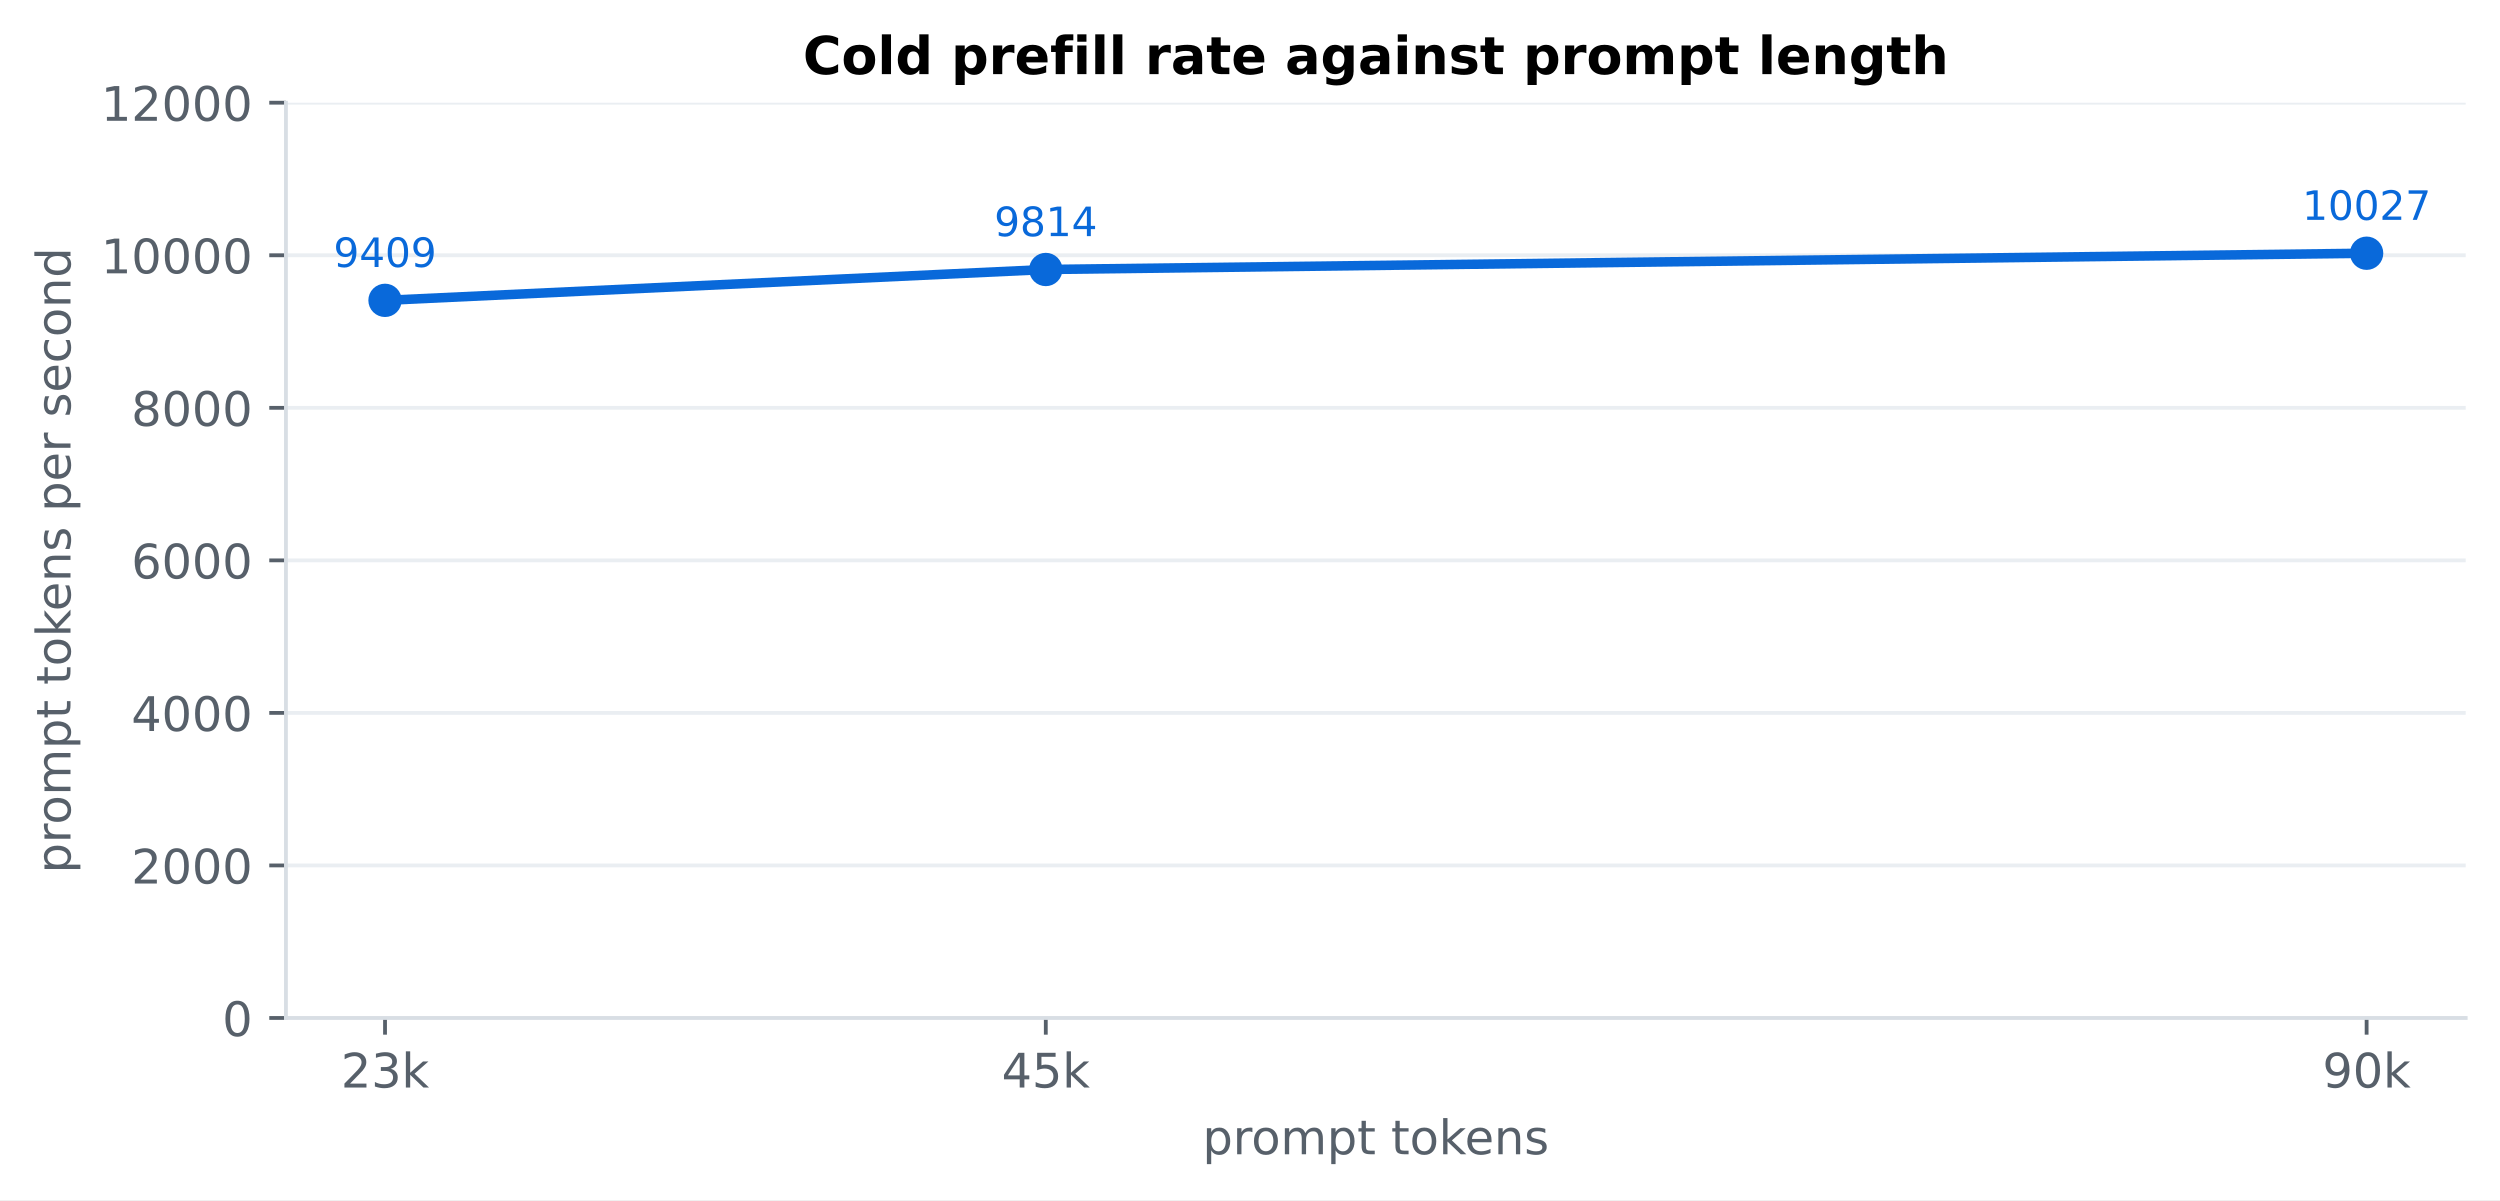
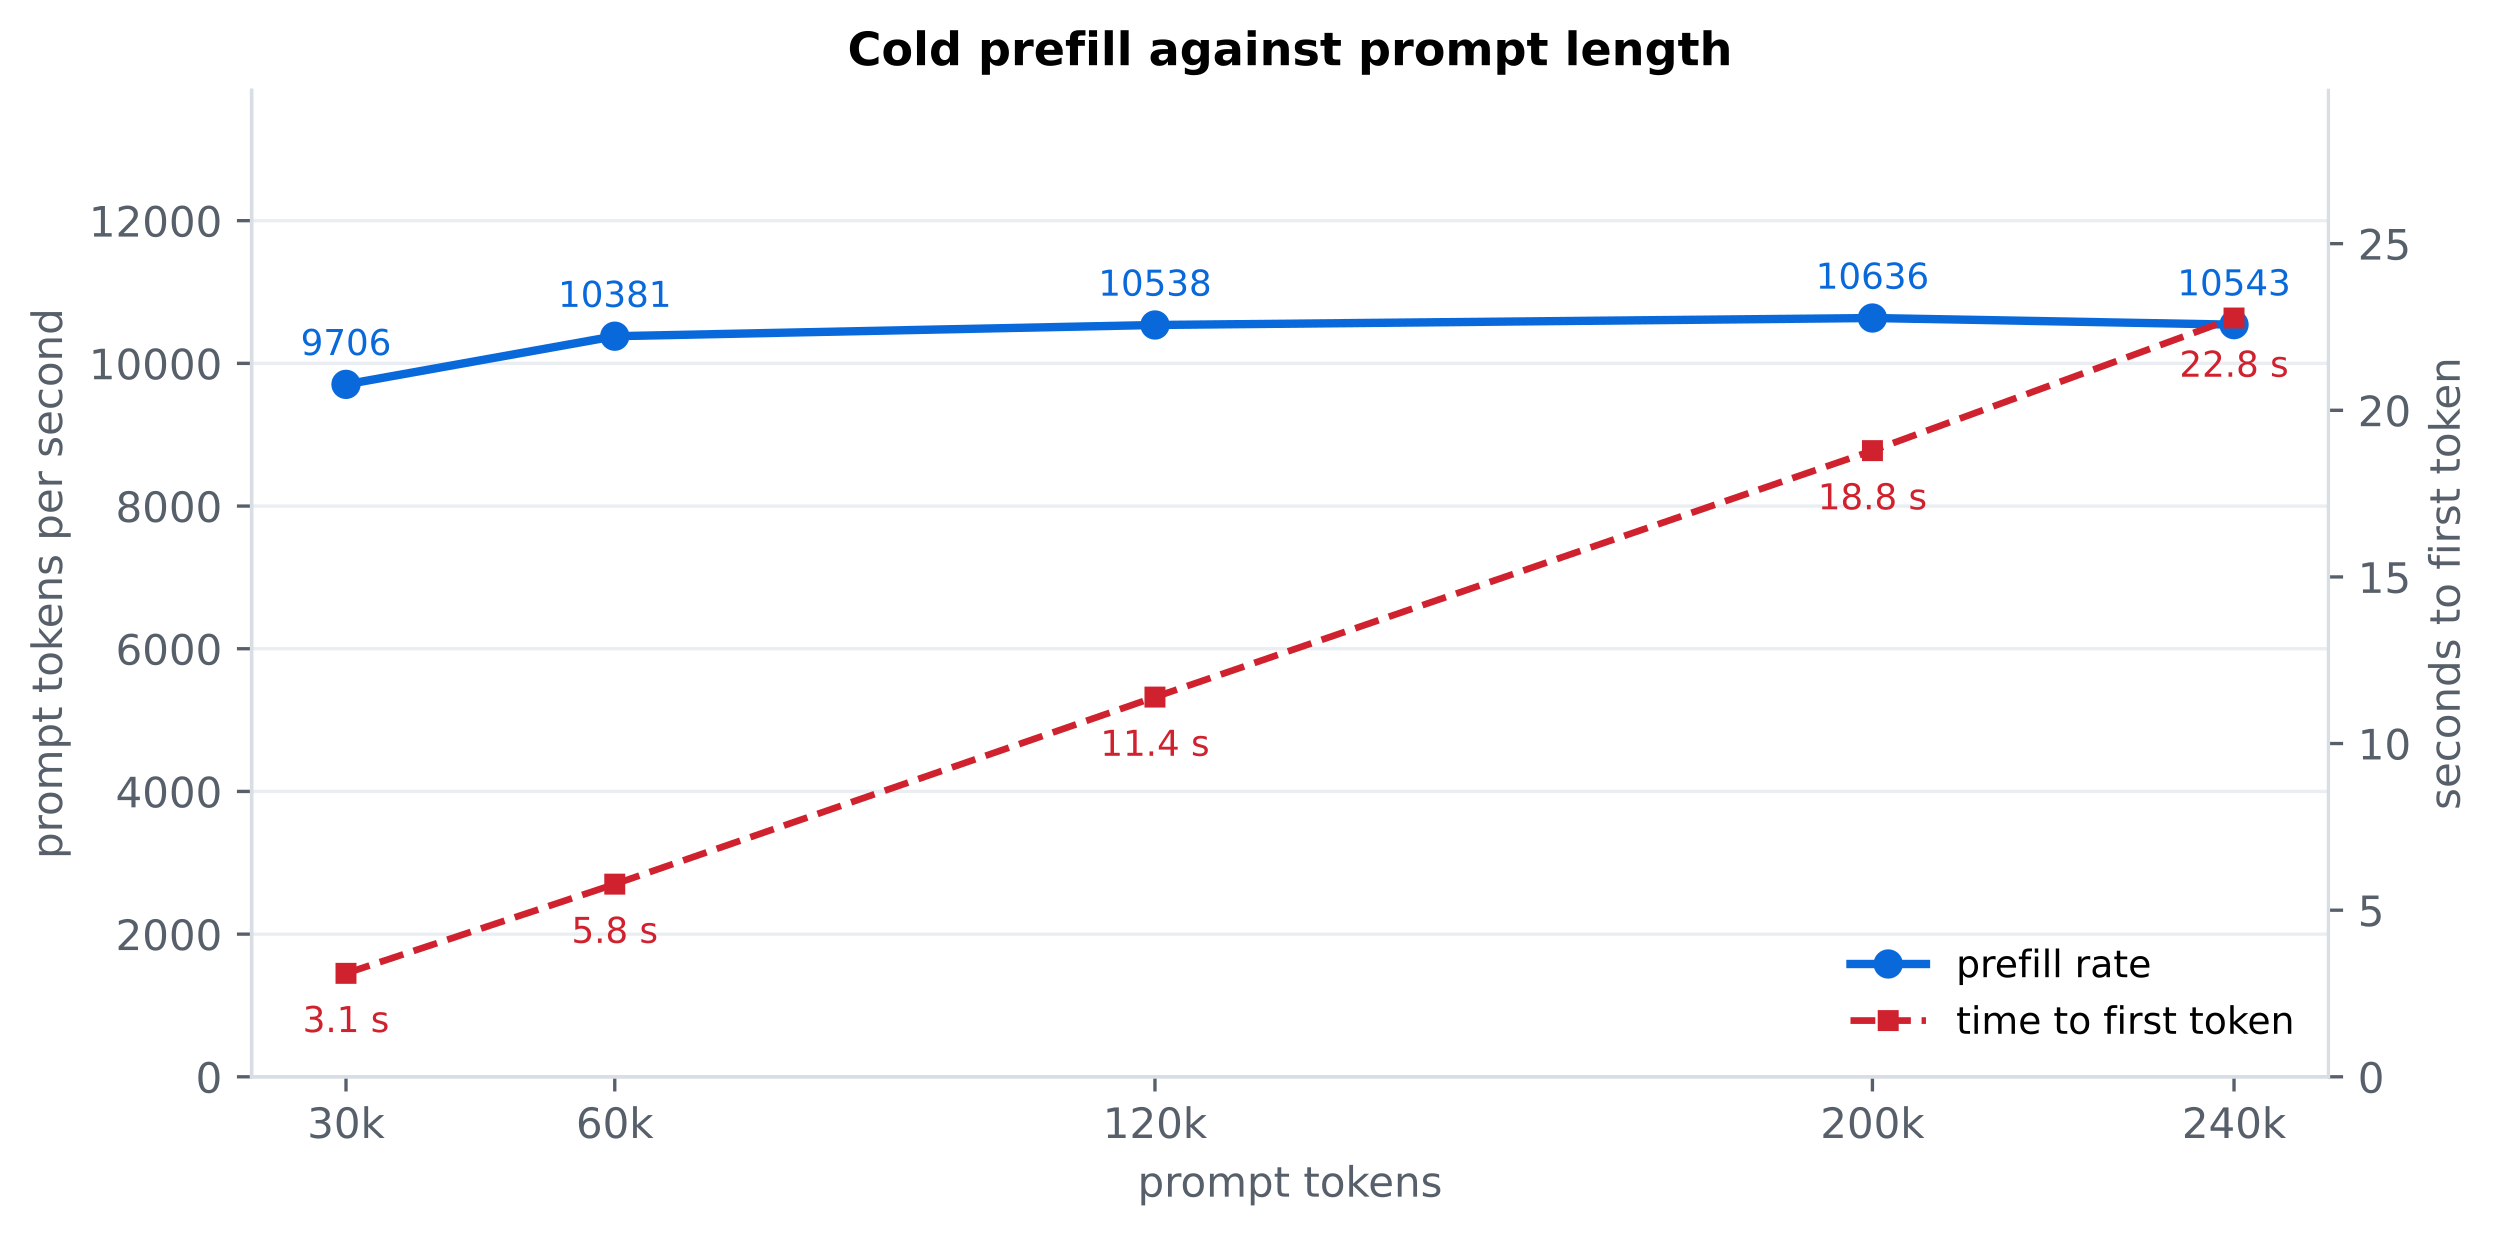
- <svg xmlns="http://www.w3.org/2000/svg" xmlns:xlink="http://www.w3.org/1999/xlink" width="524.686pt" height="251.851pt" viewBox="0 0 524.686 251.851" version="1.1">
+ <svg xmlns="http://www.w3.org/2000/svg" xmlns:xlink="http://www.w3.org/1999/xlink" width="596.321pt" height="295.051pt" viewBox="0 0 596.321 295.051" version="1.1">
  <defs>
    <style type="text/css">*{stroke-linejoin: round; stroke-linecap: butt}</style>
  </defs>
  <g id="figure_1">
    <g id="patch_1">
-       <path d="M 0 251.851  L 524.686 251.851  L 524.686 0  L 0 0  z " style="fill: #ffffff" />
+       <path d="M 0 295.051  L 596.321 295.051  L 596.321 0  L 0 0  z " style="fill: #ffffff" />
    </g>
    <g id="axes_1">
      <g id="patch_2">
-         <path d="M 60.013 213.649  L 517.486 213.649  L 517.486 21.558  L 60.013 21.558  z " style="fill: #ffffff" />
+         <path d="M 60.013 256.849  L 555.395 256.849  L 555.395 21.558  L 60.013 21.558  z " style="fill: #ffffff" />
      </g>
      <g id="matplotlib.axis_1">
        <g id="xtick_1">
          <g id="line2d_1">
            <defs>
-               <path id="mba3578f84a" d="M 0 0  L 0 3.5  " style="stroke: #57606a; stroke-width: 0.8" />
+               <path id="m3cded8d535" d="M 0 0  L 0 3.5  " style="stroke: #57606a; stroke-width: 0.8" />
            </defs>
            <g>
-               <use xlink:href="#mba3578f84a" x="80.807" y="213.649" style="fill: #57606a; stroke: #57606a; stroke-width: 0.8" />
+               <use xlink:href="#m3cded8d535" x="82.531" y="256.849" style="fill: #57606a; stroke: #57606a; stroke-width: 0.8" />
            </g>
          </g>
          <g id="text_1">
-             <text style="font-size: 10px; font-family: 'DejaVu Sans', 'Bitstream Vera Sans', 'Computer Modern Sans Serif', 'Lucida Grande', 'Verdana', 'Geneva', 'Lucid', 'Arial', 'Helvetica', 'Avant Garde', sans-serif; text-anchor: middle; fill: #57606a" x="80.807" y="228.248" transform="rotate(-0 80.8075 228.2476)">23k</text>
+             <text style="font-size: 10px; font-family: 'DejaVu Sans', 'Bitstream Vera Sans', 'Computer Modern Sans Serif', 'Lucida Grande', 'Verdana', 'Geneva', 'Lucid', 'Arial', 'Helvetica', 'Avant Garde', sans-serif; text-anchor: middle; fill: #57606a" x="82.531" y="271.448" transform="rotate(-0 82.53064 271.4476)">30k</text>
          </g>
        </g>
        <g id="xtick_2">
          <g id="line2d_2">
            <g>
-               <use xlink:href="#mba3578f84a" x="219.484" y="213.649" style="fill: #57606a; stroke: #57606a; stroke-width: 0.8" />
+               <use xlink:href="#m3cded8d535" x="146.637" y="256.849" style="fill: #57606a; stroke: #57606a; stroke-width: 0.8" />
            </g>
          </g>
          <g id="text_2">
-             <text style="font-size: 10px; font-family: 'DejaVu Sans', 'Bitstream Vera Sans', 'Computer Modern Sans Serif', 'Lucida Grande', 'Verdana', 'Geneva', 'Lucid', 'Arial', 'Helvetica', 'Avant Garde', sans-serif; text-anchor: middle; fill: #57606a" x="219.484" y="228.248" transform="rotate(-0 219.4836 228.2476)">45k</text>
+             <text style="font-size: 10px; font-family: 'DejaVu Sans', 'Bitstream Vera Sans', 'Computer Modern Sans Serif', 'Lucida Grande', 'Verdana', 'Geneva', 'Lucid', 'Arial', 'Helvetica', 'Avant Garde', sans-serif; text-anchor: middle; fill: #57606a" x="146.637" y="271.448" transform="rotate(-0 146.6369 271.4476)">60k</text>
          </g>
        </g>
        <g id="xtick_3">
          <g id="line2d_3">
            <g>
-               <use xlink:href="#mba3578f84a" x="496.692" y="213.649" style="fill: #57606a; stroke: #57606a; stroke-width: 0.8" />
+               <use xlink:href="#m3cded8d535" x="275.492" y="256.849" style="fill: #57606a; stroke: #57606a; stroke-width: 0.8" />
            </g>
          </g>
          <g id="text_3">
-             <text style="font-size: 10px; font-family: 'DejaVu Sans', 'Bitstream Vera Sans', 'Computer Modern Sans Serif', 'Lucida Grande', 'Verdana', 'Geneva', 'Lucid', 'Arial', 'Helvetica', 'Avant Garde', sans-serif; text-anchor: middle; fill: #57606a" x="496.692" y="228.248" transform="rotate(-0 496.6918 228.2476)">90k</text>
-           </g>
-         </g>
-         <g id="text_4">
-           <text style="font-size: 10px; font-family: 'DejaVu Sans', 'Bitstream Vera Sans', 'Computer Modern Sans Serif', 'Lucida Grande', 'Verdana', 'Geneva', 'Lucid', 'Arial', 'Helvetica', 'Avant Garde', sans-serif; text-anchor: middle; fill: #57606a" x="288.75" y="242.248" transform="rotate(-0 288.7496 242.2484)">prompt tokens</text>
+             <text style="font-size: 10px; font-family: 'DejaVu Sans', 'Bitstream Vera Sans', 'Computer Modern Sans Serif', 'Lucida Grande', 'Verdana', 'Geneva', 'Lucid', 'Arial', 'Helvetica', 'Avant Garde', sans-serif; text-anchor: middle; fill: #57606a" x="275.492" y="271.448" transform="rotate(-0 275.4916 271.4476)">120k</text>
+           </g>
+         </g>
+         <g id="xtick_4">
+           <g id="line2d_4">
+             <g>
+               <use xlink:href="#m3cded8d535" x="446.628" y="256.849" style="fill: #57606a; stroke: #57606a; stroke-width: 0.8" />
+             </g>
+           </g>
+           <g id="text_4">
+             <text style="font-size: 10px; font-family: 'DejaVu Sans', 'Bitstream Vera Sans', 'Computer Modern Sans Serif', 'Lucida Grande', 'Verdana', 'Geneva', 'Lucid', 'Arial', 'Helvetica', 'Avant Garde', sans-serif; text-anchor: middle; fill: #57606a" x="446.628" y="271.448" transform="rotate(-0 446.6275 271.4476)">200k</text>
+           </g>
+         </g>
+         <g id="xtick_5">
+           <g id="line2d_5">
+             <g>
+               <use xlink:href="#m3cded8d535" x="532.878" y="256.849" style="fill: #57606a; stroke: #57606a; stroke-width: 0.8" />
+             </g>
+           </g>
+           <g id="text_5">
+             <text style="font-size: 10px; font-family: 'DejaVu Sans', 'Bitstream Vera Sans', 'Computer Modern Sans Serif', 'Lucida Grande', 'Verdana', 'Geneva', 'Lucid', 'Arial', 'Helvetica', 'Avant Garde', sans-serif; text-anchor: middle; fill: #57606a" x="532.878" y="271.448" transform="rotate(-0 532.8777 271.4476)">240k</text>
+           </g>
+         </g>
+         <g id="text_6">
+           <text style="font-size: 10px; font-family: 'DejaVu Sans', 'Bitstream Vera Sans', 'Computer Modern Sans Serif', 'Lucida Grande', 'Verdana', 'Geneva', 'Lucid', 'Arial', 'Helvetica', 'Avant Garde', sans-serif; text-anchor: middle; fill: #57606a" x="307.704" y="285.448" transform="rotate(-0 307.7042 285.4484)">prompt tokens</text>
        </g>
      </g>
      <g id="matplotlib.axis_2">
        <g id="ytick_1">
-           <g id="line2d_4">
-             <path d="M 60.013 213.649  L 517.486 213.649  " clip-path="url(#pe50a49b735)" style="fill: none; stroke: #eaeef2; stroke-width: 0.8; stroke-linecap: square" />
-           </g>
-           <g id="line2d_5">
+           <g id="line2d_6">
+             <path d="M 60.013 256.849  L 555.395 256.849  " clip-path="url(#pfca1bb2e85)" style="fill: none; stroke: #eaeef2; stroke-width: 0.8; stroke-linecap: square" />
+           </g>
+           <g id="line2d_7">
            <defs>
-               <path id="maa97121e40" d="M 0 0  L -3.5 0  " style="stroke: #57606a; stroke-width: 0.8" />
+               <path id="m63074b2bc9" d="M 0 0  L -3.5 0  " style="stroke: #57606a; stroke-width: 0.8" />
            </defs>
            <g>
-               <use xlink:href="#maa97121e40" x="60.013" y="213.649" style="fill: #57606a; stroke: #57606a; stroke-width: 0.8" />
-             </g>
-           </g>
-           <g id="text_5">
-             <text style="font-size: 10px; font-family: 'DejaVu Sans', 'Bitstream Vera Sans', 'Computer Modern Sans Serif', 'Lucida Grande', 'Verdana', 'Geneva', 'Lucid', 'Arial', 'Helvetica', 'Avant Garde', sans-serif; text-anchor: end; fill: #57606a" x="53.013" y="217.448" transform="rotate(-0 53.01328 217.448)">0</text>
+               <use xlink:href="#m63074b2bc9" x="60.013" y="256.849" style="fill: #57606a; stroke: #57606a; stroke-width: 0.8" />
+             </g>
+           </g>
+           <g id="text_7">
+             <text style="font-size: 10px; font-family: 'DejaVu Sans', 'Bitstream Vera Sans', 'Computer Modern Sans Serif', 'Lucida Grande', 'Verdana', 'Geneva', 'Lucid', 'Arial', 'Helvetica', 'Avant Garde', sans-serif; text-anchor: end; fill: #57606a" x="53.013" y="260.648" transform="rotate(-0 53.01328 260.648)">0</text>
          </g>
        </g>
        <g id="ytick_2">
-           <g id="line2d_6">
-             <path d="M 60.013 181.634  L 517.486 181.634  " clip-path="url(#pe50a49b735)" style="fill: none; stroke: #eaeef2; stroke-width: 0.8; stroke-linecap: square" />
-           </g>
-           <g id="line2d_7">
-             <g>
-               <use xlink:href="#maa97121e40" x="60.013" y="181.634" style="fill: #57606a; stroke: #57606a; stroke-width: 0.8" />
-             </g>
-           </g>
-           <g id="text_6">
-             <text style="font-size: 10px; font-family: 'DejaVu Sans', 'Bitstream Vera Sans', 'Computer Modern Sans Serif', 'Lucida Grande', 'Verdana', 'Geneva', 'Lucid', 'Arial', 'Helvetica', 'Avant Garde', sans-serif; text-anchor: end; fill: #57606a" x="53.013" y="185.433" transform="rotate(-0 53.01328 185.4329)">2000</text>
+           <g id="line2d_8">
+             <path d="M 60.013 222.814  L 555.395 222.814  " clip-path="url(#pfca1bb2e85)" style="fill: none; stroke: #eaeef2; stroke-width: 0.8; stroke-linecap: square" />
+           </g>
+           <g id="line2d_9">
+             <g>
+               <use xlink:href="#m63074b2bc9" x="60.013" y="222.814" style="fill: #57606a; stroke: #57606a; stroke-width: 0.8" />
+             </g>
+           </g>
+           <g id="text_8">
+             <text style="font-size: 10px; font-family: 'DejaVu Sans', 'Bitstream Vera Sans', 'Computer Modern Sans Serif', 'Lucida Grande', 'Verdana', 'Geneva', 'Lucid', 'Arial', 'Helvetica', 'Avant Garde', sans-serif; text-anchor: end; fill: #57606a" x="53.013" y="226.613" transform="rotate(-0 53.01328 226.613)">2000</text>
          </g>
        </g>
        <g id="ytick_3">
-           <g id="line2d_8">
-             <path d="M 60.013 149.619  L 517.486 149.619  " clip-path="url(#pe50a49b735)" style="fill: none; stroke: #eaeef2; stroke-width: 0.8; stroke-linecap: square" />
-           </g>
-           <g id="line2d_9">
-             <g>
-               <use xlink:href="#maa97121e40" x="60.013" y="149.619" style="fill: #57606a; stroke: #57606a; stroke-width: 0.8" />
-             </g>
-           </g>
-           <g id="text_7">
-             <text style="font-size: 10px; font-family: 'DejaVu Sans', 'Bitstream Vera Sans', 'Computer Modern Sans Serif', 'Lucida Grande', 'Verdana', 'Geneva', 'Lucid', 'Arial', 'Helvetica', 'Avant Garde', sans-serif; text-anchor: end; fill: #57606a" x="53.013" y="153.418" transform="rotate(-0 53.01328 153.4177)">4000</text>
+           <g id="line2d_10">
+             <path d="M 60.013 188.779  L 555.395 188.779  " clip-path="url(#pfca1bb2e85)" style="fill: none; stroke: #eaeef2; stroke-width: 0.8; stroke-linecap: square" />
+           </g>
+           <g id="line2d_11">
+             <g>
+               <use xlink:href="#m63074b2bc9" x="60.013" y="188.779" style="fill: #57606a; stroke: #57606a; stroke-width: 0.8" />
+             </g>
+           </g>
+           <g id="text_9">
+             <text style="font-size: 10px; font-family: 'DejaVu Sans', 'Bitstream Vera Sans', 'Computer Modern Sans Serif', 'Lucida Grande', 'Verdana', 'Geneva', 'Lucid', 'Arial', 'Helvetica', 'Avant Garde', sans-serif; text-anchor: end; fill: #57606a" x="53.013" y="192.578" transform="rotate(-0 53.01328 192.5779)">4000</text>
          </g>
        </g>
        <g id="ytick_4">
-           <g id="line2d_10">
-             <path d="M 60.013 117.604  L 517.486 117.604  " clip-path="url(#pe50a49b735)" style="fill: none; stroke: #eaeef2; stroke-width: 0.8; stroke-linecap: square" />
-           </g>
-           <g id="line2d_11">
-             <g>
-               <use xlink:href="#maa97121e40" x="60.013" y="117.604" style="fill: #57606a; stroke: #57606a; stroke-width: 0.8" />
-             </g>
-           </g>
-           <g id="text_8">
-             <text style="font-size: 10px; font-family: 'DejaVu Sans', 'Bitstream Vera Sans', 'Computer Modern Sans Serif', 'Lucida Grande', 'Verdana', 'Geneva', 'Lucid', 'Arial', 'Helvetica', 'Avant Garde', sans-serif; text-anchor: end; fill: #57606a" x="53.013" y="121.403" transform="rotate(-0 53.01328 121.4026)">6000</text>
+           <g id="line2d_12">
+             <path d="M 60.013 154.744  L 555.395 154.744  " clip-path="url(#pfca1bb2e85)" style="fill: none; stroke: #eaeef2; stroke-width: 0.8; stroke-linecap: square" />
+           </g>
+           <g id="line2d_13">
+             <g>
+               <use xlink:href="#m63074b2bc9" x="60.013" y="154.744" style="fill: #57606a; stroke: #57606a; stroke-width: 0.8" />
+             </g>
+           </g>
+           <g id="text_10">
+             <text style="font-size: 10px; font-family: 'DejaVu Sans', 'Bitstream Vera Sans', 'Computer Modern Sans Serif', 'Lucida Grande', 'Verdana', 'Geneva', 'Lucid', 'Arial', 'Helvetica', 'Avant Garde', sans-serif; text-anchor: end; fill: #57606a" x="53.013" y="158.543" transform="rotate(-0 53.01328 158.5429)">6000</text>
          </g>
        </g>
        <g id="ytick_5">
-           <g id="line2d_12">
-             <path d="M 60.013 85.589  L 517.486 85.589  " clip-path="url(#pe50a49b735)" style="fill: none; stroke: #eaeef2; stroke-width: 0.8; stroke-linecap: square" />
-           </g>
-           <g id="line2d_13">
-             <g>
-               <use xlink:href="#maa97121e40" x="60.013" y="85.589" style="fill: #57606a; stroke: #57606a; stroke-width: 0.8" />
-             </g>
-           </g>
-           <g id="text_9">
-             <text style="font-size: 10px; font-family: 'DejaVu Sans', 'Bitstream Vera Sans', 'Computer Modern Sans Serif', 'Lucida Grande', 'Verdana', 'Geneva', 'Lucid', 'Arial', 'Helvetica', 'Avant Garde', sans-serif; text-anchor: end; fill: #57606a" x="53.013" y="89.387" transform="rotate(-0 53.01328 89.38741)">8000</text>
+           <g id="line2d_14">
+             <path d="M 60.013 120.709  L 555.395 120.709  " clip-path="url(#pfca1bb2e85)" style="fill: none; stroke: #eaeef2; stroke-width: 0.8; stroke-linecap: square" />
+           </g>
+           <g id="line2d_15">
+             <g>
+               <use xlink:href="#m63074b2bc9" x="60.013" y="120.709" style="fill: #57606a; stroke: #57606a; stroke-width: 0.8" />
+             </g>
+           </g>
+           <g id="text_11">
+             <text style="font-size: 10px; font-family: 'DejaVu Sans', 'Bitstream Vera Sans', 'Computer Modern Sans Serif', 'Lucida Grande', 'Verdana', 'Geneva', 'Lucid', 'Arial', 'Helvetica', 'Avant Garde', sans-serif; text-anchor: end; fill: #57606a" x="53.013" y="124.508" transform="rotate(-0 53.01328 124.5079)">8000</text>
          </g>
        </g>
        <g id="ytick_6">
-           <g id="line2d_14">
-             <path d="M 60.013 53.573  L 517.486 53.573  " clip-path="url(#pe50a49b735)" style="fill: none; stroke: #eaeef2; stroke-width: 0.8; stroke-linecap: square" />
-           </g>
-           <g id="line2d_15">
-             <g>
-               <use xlink:href="#maa97121e40" x="60.013" y="53.573" style="fill: #57606a; stroke: #57606a; stroke-width: 0.8" />
-             </g>
-           </g>
-           <g id="text_10">
-             <text style="font-size: 10px; font-family: 'DejaVu Sans', 'Bitstream Vera Sans', 'Computer Modern Sans Serif', 'Lucida Grande', 'Verdana', 'Geneva', 'Lucid', 'Arial', 'Helvetica', 'Avant Garde', sans-serif; text-anchor: end; fill: #57606a" x="53.013" y="57.372" transform="rotate(-0 53.01328 57.37226)">10000</text>
+           <g id="line2d_16">
+             <path d="M 60.013 86.674  L 555.395 86.674  " clip-path="url(#pfca1bb2e85)" style="fill: none; stroke: #eaeef2; stroke-width: 0.8; stroke-linecap: square" />
+           </g>
+           <g id="line2d_17">
+             <g>
+               <use xlink:href="#m63074b2bc9" x="60.013" y="86.674" style="fill: #57606a; stroke: #57606a; stroke-width: 0.8" />
+             </g>
+           </g>
+           <g id="text_12">
+             <text style="font-size: 10px; font-family: 'DejaVu Sans', 'Bitstream Vera Sans', 'Computer Modern Sans Serif', 'Lucida Grande', 'Verdana', 'Geneva', 'Lucid', 'Arial', 'Helvetica', 'Avant Garde', sans-serif; text-anchor: end; fill: #57606a" x="53.013" y="90.473" transform="rotate(-0 53.01328 90.47282)">10000</text>
          </g>
        </g>
        <g id="ytick_7">
-           <g id="line2d_16">
-             <path d="M 60.013 21.558  L 517.486 21.558  " clip-path="url(#pe50a49b735)" style="fill: none; stroke: #eaeef2; stroke-width: 0.8; stroke-linecap: square" />
-           </g>
-           <g id="line2d_17">
-             <g>
-               <use xlink:href="#maa97121e40" x="60.013" y="21.558" style="fill: #57606a; stroke: #57606a; stroke-width: 0.8" />
-             </g>
-           </g>
-           <g id="text_11">
-             <text style="font-size: 10px; font-family: 'DejaVu Sans', 'Bitstream Vera Sans', 'Computer Modern Sans Serif', 'Lucida Grande', 'Verdana', 'Geneva', 'Lucid', 'Arial', 'Helvetica', 'Avant Garde', sans-serif; text-anchor: end; fill: #57606a" x="53.013" y="25.357" transform="rotate(-0 53.01328 25.35711)">12000</text>
-           </g>
-         </g>
-         <g id="text_12">
-           <text style="font-size: 10px; font-family: 'DejaVu Sans', 'Bitstream Vera Sans', 'Computer Modern Sans Serif', 'Lucida Grande', 'Verdana', 'Geneva', 'Lucid', 'Arial', 'Helvetica', 'Avant Garde', sans-serif; text-anchor: middle; fill: #57606a" x="14.798" y="117.604" transform="rotate(-90 14.79844 117.6037)">prompt tokens per second</text>
-         </g>
-       </g>
-       <g id="line2d_18">
-         <path d="M 80.807 63.036  L 219.484 56.559  L 496.692 53.146  " clip-path="url(#pe50a49b735)" style="fill: none; stroke: #0969da; stroke-width: 2; stroke-linecap: square" />
+           <g id="line2d_18">
+             <path d="M 60.013 52.639  L 555.395 52.639  " clip-path="url(#pfca1bb2e85)" style="fill: none; stroke: #eaeef2; stroke-width: 0.8; stroke-linecap: square" />
+           </g>
+           <g id="line2d_19">
+             <g>
+               <use xlink:href="#m63074b2bc9" x="60.013" y="52.639" style="fill: #57606a; stroke: #57606a; stroke-width: 0.8" />
+             </g>
+           </g>
+           <g id="text_13">
+             <text style="font-size: 10px; font-family: 'DejaVu Sans', 'Bitstream Vera Sans', 'Computer Modern Sans Serif', 'Lucida Grande', 'Verdana', 'Geneva', 'Lucid', 'Arial', 'Helvetica', 'Avant Garde', sans-serif; text-anchor: end; fill: #57606a" x="53.013" y="56.438" transform="rotate(-0 53.01328 56.43778)">12000</text>
+           </g>
+         </g>
+         <g id="text_14">
+           <text style="font-size: 10px; font-family: 'DejaVu Sans', 'Bitstream Vera Sans', 'Computer Modern Sans Serif', 'Lucida Grande', 'Verdana', 'Geneva', 'Lucid', 'Arial', 'Helvetica', 'Avant Garde', sans-serif; text-anchor: middle; fill: #57606a" x="14.798" y="139.204" transform="rotate(-90 14.79844 139.2037)">prompt tokens per second</text>
+         </g>
+       </g>
+       <g id="line2d_20">
+         <path d="M 82.531 91.683  L 146.637 80.193  L 275.492 77.52  L 446.628 75.856  L 532.878 77.441  " clip-path="url(#pfca1bb2e85)" style="fill: none; stroke: #0969da; stroke-width: 2; stroke-linecap: square" />
        <defs>
-           <path id="m546acfa8f9" d="M 0 3  C 0.796 3 1.559 2.684 2.121 2.121  C 2.684 1.559 3 0.796 3 0  C 3 -0.796 2.684 -1.559 2.121 -2.121  C 1.559 -2.684 0.796 -3 0 -3  C -0.796 -3 -1.559 -2.684 -2.121 -2.121  C -2.684 -1.559 -3 -0.796 -3 0  C -3 0.796 -2.684 1.559 -2.121 2.121  C -1.559 2.684 -0.796 3 0 3  z " style="stroke: #0969da" />
+           <path id="maf42583898" d="M 0 3  C 0.796 3 1.559 2.684 2.121 2.121  C 2.684 1.559 3 0.796 3 0  C 3 -0.796 2.684 -1.559 2.121 -2.121  C 1.559 -2.684 0.796 -3 0 -3  C -0.796 -3 -1.559 -2.684 -2.121 -2.121  C -2.684 -1.559 -3 -0.796 -3 0  C -3 0.796 -2.684 1.559 -2.121 2.121  C -1.559 2.684 -0.796 3 0 3  z " style="stroke: #0969da" />
        </defs>
-         <g clip-path="url(#pe50a49b735)">
-           <use xlink:href="#m546acfa8f9" x="80.807" y="63.036" style="fill: #0969da; stroke: #0969da" />
-           <use xlink:href="#m546acfa8f9" x="219.484" y="56.559" style="fill: #0969da; stroke: #0969da" />
-           <use xlink:href="#m546acfa8f9" x="496.692" y="53.146" style="fill: #0969da; stroke: #0969da" />
+         <g clip-path="url(#pfca1bb2e85)">
+           <use xlink:href="#maf42583898" x="82.531" y="91.683" style="fill: #0969da; stroke: #0969da" />
+           <use xlink:href="#maf42583898" x="146.637" y="80.193" style="fill: #0969da; stroke: #0969da" />
+           <use xlink:href="#maf42583898" x="275.492" y="77.52" style="fill: #0969da; stroke: #0969da" />
+           <use xlink:href="#maf42583898" x="446.628" y="75.856" style="fill: #0969da; stroke: #0969da" />
+           <use xlink:href="#maf42583898" x="532.878" y="77.441" style="fill: #0969da; stroke: #0969da" />
        </g>
      </g>
      <g id="patch_3">
-         <path d="M 60.013 213.649  L 60.013 21.558  " style="fill: none; stroke: #d8dee4; stroke-width: 0.8; stroke-linejoin: miter; stroke-linecap: square" />
+         <path d="M 60.013 256.849  L 60.013 21.558  " style="fill: none; stroke: #d8dee4; stroke-width: 0.8; stroke-linejoin: miter; stroke-linecap: square" />
      </g>
      <g id="patch_4">
-         <path d="M 60.013 213.649  L 517.486 213.649  " style="fill: none; stroke: #d8dee4; stroke-width: 0.8; stroke-linejoin: miter; stroke-linecap: square" />
-       </g>
-       <g id="text_13">
-         <text style="font-size: 8.5px; font-family: 'DejaVu Sans', 'Bitstream Vera Sans', 'Computer Modern Sans Serif', 'Lucida Grande', 'Verdana', 'Geneva', 'Lucid', 'Arial', 'Helvetica', 'Avant Garde', sans-serif; text-anchor: middle; fill: #0969da" x="80.807" y="56.036" transform="rotate(-0 80.8075 56.03623)">9409</text>
-       </g>
-       <g id="text_14">
-         <text style="font-size: 8.5px; font-family: 'DejaVu Sans', 'Bitstream Vera Sans', 'Computer Modern Sans Serif', 'Lucida Grande', 'Verdana', 'Geneva', 'Lucid', 'Arial', 'Helvetica', 'Avant Garde', sans-serif; text-anchor: middle; fill: #0969da" x="219.484" y="49.559" transform="rotate(-0 219.4836 49.5587)">9814</text>
+         <path d="M 60.013 256.849  L 555.395 256.849  " style="fill: none; stroke: #d8dee4; stroke-width: 0.8; stroke-linejoin: miter; stroke-linecap: square" />
      </g>
      <g id="text_15">
-         <text style="font-size: 8.5px; font-family: 'DejaVu Sans', 'Bitstream Vera Sans', 'Computer Modern Sans Serif', 'Lucida Grande', 'Verdana', 'Geneva', 'Lucid', 'Arial', 'Helvetica', 'Avant Garde', sans-serif; text-anchor: middle; fill: #0969da" x="496.692" y="46.146" transform="rotate(-0 496.6918 46.14644)">10027</text>
+         <text style="font-size: 8.5px; font-family: 'DejaVu Sans', 'Bitstream Vera Sans', 'Computer Modern Sans Serif', 'Lucida Grande', 'Verdana', 'Geneva', 'Lucid', 'Arial', 'Helvetica', 'Avant Garde', sans-serif; text-anchor: middle; fill: #0969da" x="82.531" y="84.683" transform="rotate(-0 82.53064 84.68291)">9706</text>
      </g>
      <g id="text_16">
-         <text style="font-weight: 700; font-size: 11px; font-family: 'DejaVu Sans', 'Bitstream Vera Sans', 'Computer Modern Sans Serif', 'Lucida Grande', 'Verdana', 'Geneva', 'Lucid', 'Arial', 'Helvetica', 'Avant Garde', sans-serif; text-anchor: middle" x="288.75" y="15.558" transform="rotate(-0 288.7496 15.55828)">Cold prefill rate against prompt length</text>
+         <text style="font-size: 8.5px; font-family: 'DejaVu Sans', 'Bitstream Vera Sans', 'Computer Modern Sans Serif', 'Lucida Grande', 'Verdana', 'Geneva', 'Lucid', 'Arial', 'Helvetica', 'Avant Garde', sans-serif; text-anchor: middle; fill: #0969da" x="146.637" y="73.193" transform="rotate(-0 146.6369 73.19291)">10381</text>
+       </g>
+       <g id="text_17">
+         <text style="font-size: 8.5px; font-family: 'DejaVu Sans', 'Bitstream Vera Sans', 'Computer Modern Sans Serif', 'Lucida Grande', 'Verdana', 'Geneva', 'Lucid', 'Arial', 'Helvetica', 'Avant Garde', sans-serif; text-anchor: middle; fill: #0969da" x="275.492" y="70.52" transform="rotate(-0 275.4916 70.52034)">10538</text>
+       </g>
+       <g id="text_18">
+         <text style="font-size: 8.5px; font-family: 'DejaVu Sans', 'Bitstream Vera Sans', 'Computer Modern Sans Serif', 'Lucida Grande', 'Verdana', 'Geneva', 'Lucid', 'Arial', 'Helvetica', 'Avant Garde', sans-serif; text-anchor: middle; fill: #0969da" x="446.628" y="68.856" transform="rotate(-0 446.6275 68.85618)">10636</text>
+       </g>
+       <g id="text_19">
+         <text style="font-size: 8.5px; font-family: 'DejaVu Sans', 'Bitstream Vera Sans', 'Computer Modern Sans Serif', 'Lucida Grande', 'Verdana', 'Geneva', 'Lucid', 'Arial', 'Helvetica', 'Avant Garde', sans-serif; text-anchor: middle; fill: #0969da" x="532.878" y="70.441" transform="rotate(-0 532.8777 70.4408)">10543</text>
+       </g>
+       <g id="text_20">
+         <text style="font-weight: 700; font-size: 11px; font-family: 'DejaVu Sans', 'Bitstream Vera Sans', 'Computer Modern Sans Serif', 'Lucida Grande', 'Verdana', 'Geneva', 'Lucid', 'Arial', 'Helvetica', 'Avant Garde', sans-serif; text-anchor: middle" x="307.704" y="15.558" transform="rotate(-0 307.7042 15.55828)">Cold prefill against prompt length</text>
+       </g>
+       <g id="legend_1">
+         <g id="line2d_21">
+           <path d="M 441.393 229.936  L 450.393 229.936  L 459.393 229.936  " style="fill: none; stroke: #0969da; stroke-width: 2; stroke-linecap: square" />
+           <g>
+             <use xlink:href="#maf42583898" x="450.393" y="229.936" style="fill: #0969da; stroke: #0969da" />
+           </g>
+         </g>
+         <g id="text_21">
+           <text style="font-size: 9px; font-family: 'DejaVu Sans', 'Bitstream Vera Sans', 'Computer Modern Sans Serif', 'Lucida Grande', 'Verdana', 'Geneva', 'Lucid', 'Arial', 'Helvetica', 'Avant Garde', sans-serif; text-anchor: start" x="466.593" y="233.086" transform="rotate(-0 466.5932 233.0864)">prefill rate</text>
+         </g>
+         <g id="line2d_22">
+           <path d="M 441.393 243.437  L 450.393 243.437  L 459.393 243.437  " style="fill: none; stroke-dasharray: 5.92,2.56; stroke-dashoffset: 0; stroke: #cf222e; stroke-width: 1.6" />
+           <defs>
+             <path id="ma7a30b12cb" d="M -2 2  L 2 2  L 2 -2  L -2 -2  z " style="stroke: #cf222e; stroke-linejoin: miter" />
+           </defs>
+           <g>
+             <use xlink:href="#ma7a30b12cb" x="450.393" y="243.437" style="fill: #cf222e; stroke: #cf222e; stroke-linejoin: miter" />
+           </g>
+         </g>
+         <g id="text_22">
+           <text style="font-size: 9px; font-family: 'DejaVu Sans', 'Bitstream Vera Sans', 'Computer Modern Sans Serif', 'Lucida Grande', 'Verdana', 'Geneva', 'Lucid', 'Arial', 'Helvetica', 'Avant Garde', sans-serif; text-anchor: start" x="466.593" y="246.587" transform="rotate(-0 466.5932 246.5871)">time to first token</text>
+         </g>
+       </g>
+     </g>
+     <g id="axes_2">
+       <g id="matplotlib.axis_3">
+         <g id="ytick_8">
+           <g id="line2d_23">
+             <defs>
+               <path id="m30d69f3752" d="M 0 0  L 3.5 0  " style="stroke: #57606a; stroke-width: 0.8" />
+             </defs>
+             <g>
+               <use xlink:href="#m30d69f3752" x="555.395" y="256.849" style="fill: #57606a; stroke: #57606a; stroke-width: 0.8" />
+             </g>
+           </g>
+           <g id="text_23">
+             <text style="font-size: 10px; font-family: 'DejaVu Sans', 'Bitstream Vera Sans', 'Computer Modern Sans Serif', 'Lucida Grande', 'Verdana', 'Geneva', 'Lucid', 'Arial', 'Helvetica', 'Avant Garde', sans-serif; text-anchor: start; fill: #57606a" x="562.395" y="260.648" transform="rotate(-0 562.3951 260.648)">0</text>
+           </g>
+         </g>
+         <g id="ytick_9">
+           <g id="line2d_24">
+             <g>
+               <use xlink:href="#m30d69f3752" x="555.395" y="217.104" style="fill: #57606a; stroke: #57606a; stroke-width: 0.8" />
+             </g>
+           </g>
+           <g id="text_24">
+             <text style="font-size: 10px; font-family: 'DejaVu Sans', 'Bitstream Vera Sans', 'Computer Modern Sans Serif', 'Lucida Grande', 'Verdana', 'Geneva', 'Lucid', 'Arial', 'Helvetica', 'Avant Garde', sans-serif; text-anchor: start; fill: #57606a" x="562.395" y="220.903" transform="rotate(-0 562.3951 220.9031)">5</text>
+           </g>
+         </g>
+         <g id="ytick_10">
+           <g id="line2d_25">
+             <g>
+               <use xlink:href="#m30d69f3752" x="555.395" y="177.359" style="fill: #57606a; stroke: #57606a; stroke-width: 0.8" />
+             </g>
+           </g>
+           <g id="text_25">
+             <text style="font-size: 10px; font-family: 'DejaVu Sans', 'Bitstream Vera Sans', 'Computer Modern Sans Serif', 'Lucida Grande', 'Verdana', 'Geneva', 'Lucid', 'Arial', 'Helvetica', 'Avant Garde', sans-serif; text-anchor: start; fill: #57606a" x="562.395" y="181.158" transform="rotate(-0 562.3951 181.1582)">10</text>
+           </g>
+         </g>
+         <g id="ytick_11">
+           <g id="line2d_26">
+             <g>
+               <use xlink:href="#m30d69f3752" x="555.395" y="137.614" style="fill: #57606a; stroke: #57606a; stroke-width: 0.8" />
+             </g>
+           </g>
+           <g id="text_26">
+             <text style="font-size: 10px; font-family: 'DejaVu Sans', 'Bitstream Vera Sans', 'Computer Modern Sans Serif', 'Lucida Grande', 'Verdana', 'Geneva', 'Lucid', 'Arial', 'Helvetica', 'Avant Garde', sans-serif; text-anchor: start; fill: #57606a" x="562.395" y="141.413" transform="rotate(-0 562.3951 141.4133)">15</text>
+           </g>
+         </g>
+         <g id="ytick_12">
+           <g id="line2d_27">
+             <g>
+               <use xlink:href="#m30d69f3752" x="555.395" y="97.87" style="fill: #57606a; stroke: #57606a; stroke-width: 0.8" />
+             </g>
+           </g>
+           <g id="text_27">
+             <text style="font-size: 10px; font-family: 'DejaVu Sans', 'Bitstream Vera Sans', 'Computer Modern Sans Serif', 'Lucida Grande', 'Verdana', 'Geneva', 'Lucid', 'Arial', 'Helvetica', 'Avant Garde', sans-serif; text-anchor: start; fill: #57606a" x="562.395" y="101.668" transform="rotate(-0 562.3951 101.6684)">20</text>
+           </g>
+         </g>
+         <g id="ytick_13">
+           <g id="line2d_28">
+             <g>
+               <use xlink:href="#m30d69f3752" x="555.395" y="58.125" style="fill: #57606a; stroke: #57606a; stroke-width: 0.8" />
+             </g>
+           </g>
+           <g id="text_28">
+             <text style="font-size: 10px; font-family: 'DejaVu Sans', 'Bitstream Vera Sans', 'Computer Modern Sans Serif', 'Lucida Grande', 'Verdana', 'Geneva', 'Lucid', 'Arial', 'Helvetica', 'Avant Garde', sans-serif; text-anchor: start; fill: #57606a" x="562.395" y="61.923" transform="rotate(-0 562.3951 61.92348)">25</text>
+           </g>
+         </g>
+         <g id="text_29">
+           <text style="font-size: 10px; font-family: 'DejaVu Sans', 'Bitstream Vera Sans', 'Computer Modern Sans Serif', 'Lucida Grande', 'Verdana', 'Geneva', 'Lucid', 'Arial', 'Helvetica', 'Avant Garde', sans-serif; text-anchor: middle; fill: #57606a" x="586.719" y="139.204" transform="rotate(-90 586.7185 139.2037)">seconds to first token</text>
+         </g>
+       </g>
+       <g id="line2d_29">
+         <path d="M 82.531 232.17  L 146.637 210.893  L 275.492 166.273  L 446.628 107.488  L 532.878 75.856  " clip-path="url(#pfca1bb2e85)" style="fill: none; stroke-dasharray: 5.92,2.56; stroke-dashoffset: 0; stroke: #cf222e; stroke-width: 1.6" />
+         <g clip-path="url(#pfca1bb2e85)">
+           <use xlink:href="#ma7a30b12cb" x="82.531" y="232.17" style="fill: #cf222e; stroke: #cf222e; stroke-linejoin: miter" />
+           <use xlink:href="#ma7a30b12cb" x="146.637" y="210.893" style="fill: #cf222e; stroke: #cf222e; stroke-linejoin: miter" />
+           <use xlink:href="#ma7a30b12cb" x="275.492" y="166.273" style="fill: #cf222e; stroke: #cf222e; stroke-linejoin: miter" />
+           <use xlink:href="#ma7a30b12cb" x="446.628" y="107.488" style="fill: #cf222e; stroke: #cf222e; stroke-linejoin: miter" />
+           <use xlink:href="#ma7a30b12cb" x="532.878" y="75.856" style="fill: #cf222e; stroke: #cf222e; stroke-linejoin: miter" />
+         </g>
+       </g>
+       <g id="patch_5">
+         <path d="M 60.013 256.849  L 60.013 21.558  " style="fill: none; stroke: #d8dee4; stroke-width: 0.8; stroke-linejoin: miter; stroke-linecap: square" />
+       </g>
+       <g id="patch_6">
+         <path d="M 555.395 256.849  L 555.395 21.558  " style="fill: none; stroke: #d8dee4; stroke-width: 0.8; stroke-linejoin: miter; stroke-linecap: square" />
+       </g>
+       <g id="patch_7">
+         <path d="M 60.013 256.849  L 555.395 256.849  " style="fill: none; stroke: #d8dee4; stroke-width: 0.8; stroke-linejoin: miter; stroke-linecap: square" />
+       </g>
+       <g id="text_30">
+         <text style="font-size: 8.5px; font-family: 'DejaVu Sans', 'Bitstream Vera Sans', 'Computer Modern Sans Serif', 'Lucida Grande', 'Verdana', 'Geneva', 'Lucid', 'Arial', 'Helvetica', 'Avant Garde', sans-serif; text-anchor: middle; fill: #cf222e" x="82.531" y="246.17" transform="rotate(-0 82.53064 246.1703)">3.1 s</text>
+       </g>
+       <g id="text_31">
+         <text style="font-size: 8.5px; font-family: 'DejaVu Sans', 'Bitstream Vera Sans', 'Computer Modern Sans Serif', 'Lucida Grande', 'Verdana', 'Geneva', 'Lucid', 'Arial', 'Helvetica', 'Avant Garde', sans-serif; text-anchor: middle; fill: #cf222e" x="146.637" y="224.893" transform="rotate(-0 146.6369 224.8935)">5.8 s</text>
+       </g>
+       <g id="text_32">
+         <text style="font-size: 8.5px; font-family: 'DejaVu Sans', 'Bitstream Vera Sans', 'Computer Modern Sans Serif', 'Lucida Grande', 'Verdana', 'Geneva', 'Lucid', 'Arial', 'Helvetica', 'Avant Garde', sans-serif; text-anchor: middle; fill: #cf222e" x="275.492" y="180.273" transform="rotate(-0 275.4916 180.2732)">11.4 s</text>
+       </g>
+       <g id="text_33">
+         <text style="font-size: 8.5px; font-family: 'DejaVu Sans', 'Bitstream Vera Sans', 'Computer Modern Sans Serif', 'Lucida Grande', 'Verdana', 'Geneva', 'Lucid', 'Arial', 'Helvetica', 'Avant Garde', sans-serif; text-anchor: middle; fill: #cf222e" x="446.628" y="121.488" transform="rotate(-0 446.6275 121.4878)">18.8 s</text>
+       </g>
+       <g id="text_34">
+         <text style="font-size: 8.5px; font-family: 'DejaVu Sans', 'Bitstream Vera Sans', 'Computer Modern Sans Serif', 'Lucida Grande', 'Verdana', 'Geneva', 'Lucid', 'Arial', 'Helvetica', 'Avant Garde', sans-serif; text-anchor: middle; fill: #cf222e" x="532.878" y="89.856" transform="rotate(-0 532.8777 89.85618)">22.8 s</text>
      </g>
    </g>
  </g>
  <defs>
-     <clipPath id="pe50a49b735">
-       <rect x="60.013" y="21.558" width="457.473" height="192.091" />
+     <clipPath id="pfca1bb2e85">
+       <rect x="60.013" y="21.558" width="495.382" height="235.291" />
    </clipPath>
  </defs>
</svg>
